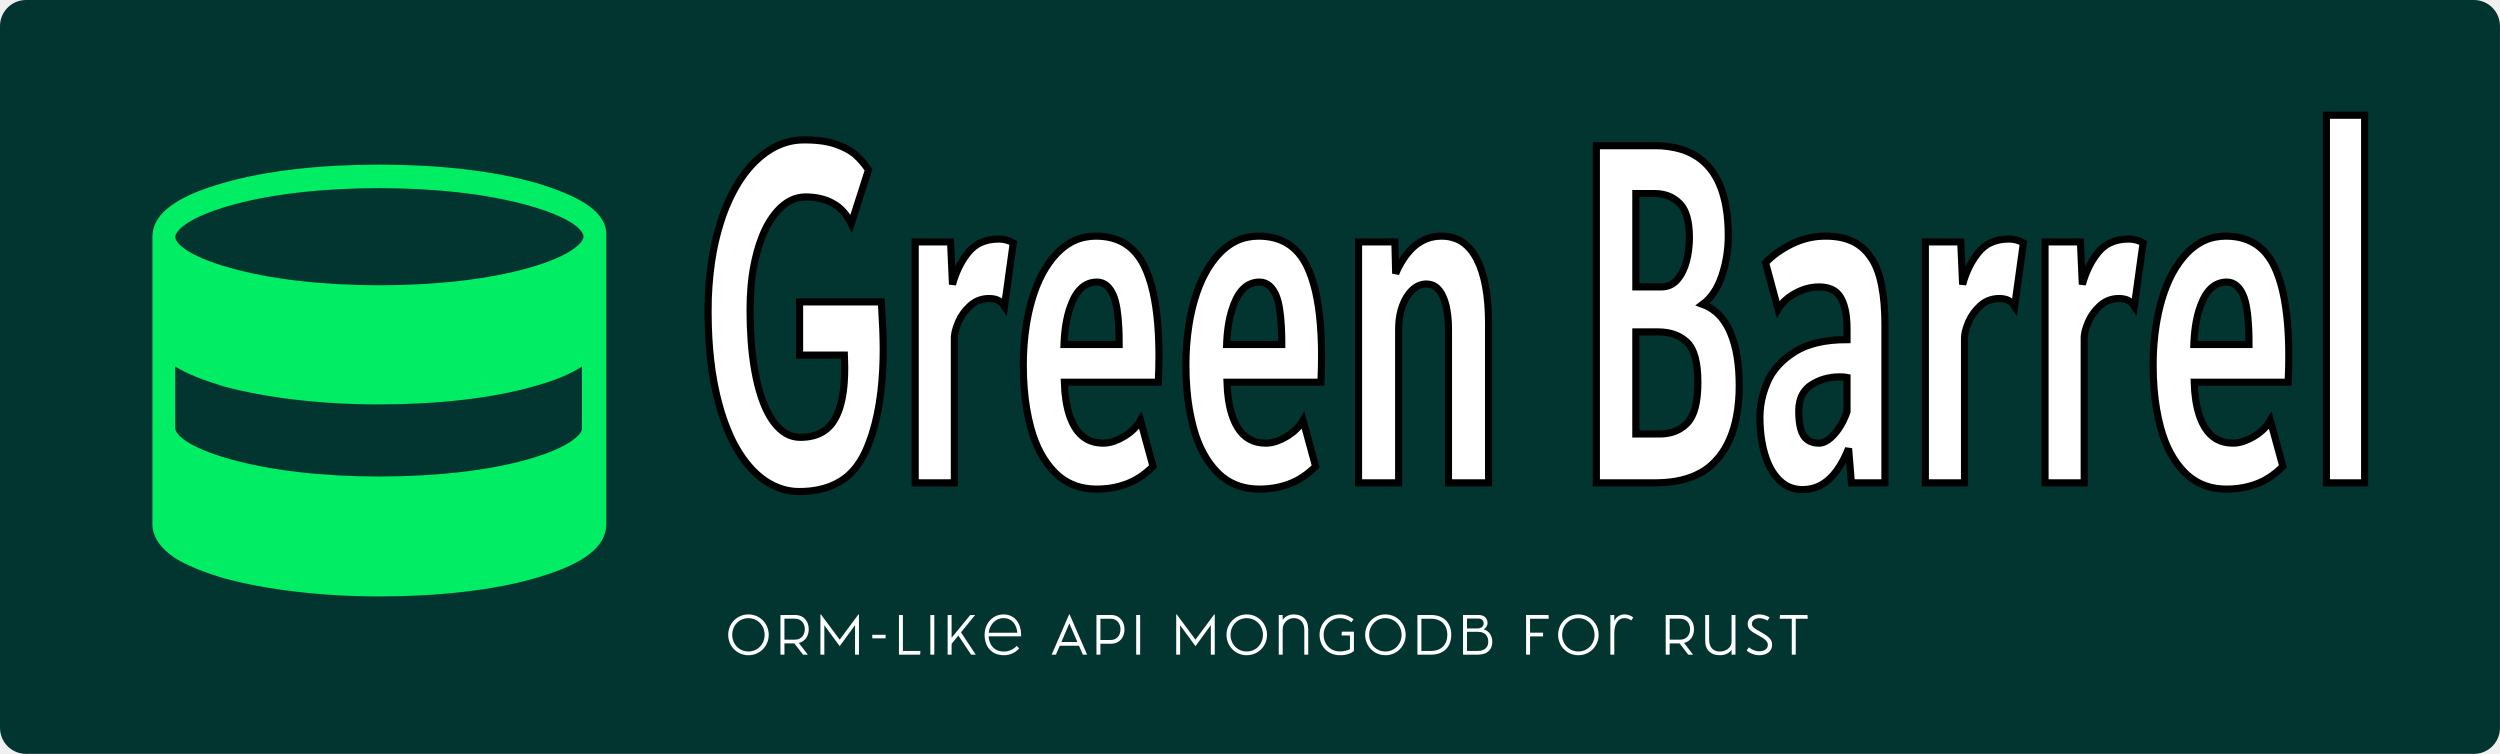
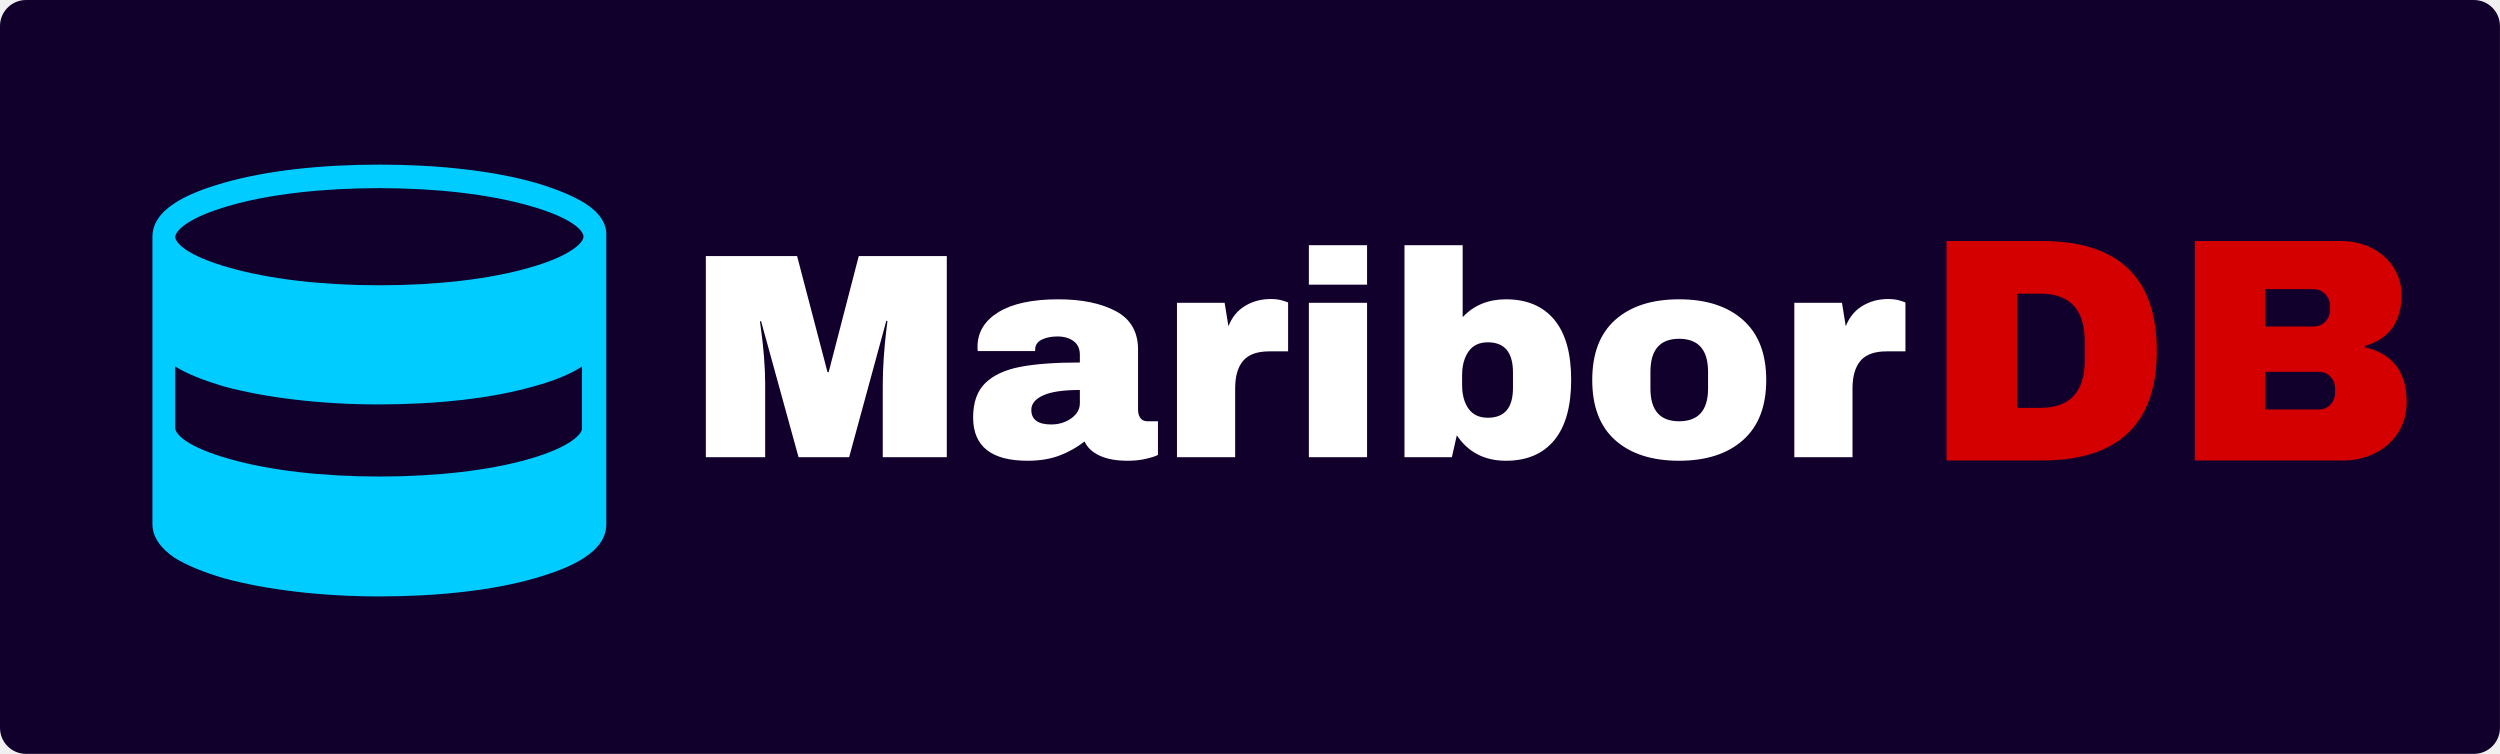
<svg xmlns="http://www.w3.org/2000/svg" version="1.1" viewBox="0 0 331.62 100">
  <g transform="matrix(.79556 0 0 .79556 35.294 11.462)">
-     <g transform="matrix(1.257,0,0,1.257,-44.364,-14.407)">
-       <rect x="1.9194e-12" y="2.8678e-12" width="331.61" height="100" ry="3.459" fill="#023430" stroke-width=".796" />
+     <rect x="-44.364" y="-14.407" width="416.83" height="125.7" ry="4.348" fill="#11002b" />
+     <g transform="matrix(1.2654,0,0,1.2654,-44.381,-14.294)" fill="#0cf" featurekey="symbolFeature-0">
+       <path d="m77.1 26.7c-1.6-1-3.8-1.9-6.5-2.7-5.6-1.6-12.9-2.4-20.6-2.4s-15 0.8-20.5 2.4c-2.8 0.8-5 1.7-6.5 2.7-2 1.3-2.9 2.8-2.9 4.4v37.9c0 1.6 1 3.1 2.9 4.4 1.6 1 3.8 1.9 6.5 2.7 5.5 1.5 12.8 2.4 20.5 2.4s15-0.8 20.5-2.4c2.8-0.8 5-1.7 6.5-2.7 2-1.3 2.9-2.8 2.9-4.4v-38c0.1-1.6-0.9-3.1-2.8-4.3zm-46.8 0.3c5.2-1.5 12.2-2.3 19.7-2.3s14.4 0.8 19.7 2.3c5.7 1.6 7.2 3.3 7.2 4.1 0 0.7-1.5 2.5-7.2 4.1-5.2 1.5-12.2 2.3-19.7 2.3s-14.4-0.8-19.7-2.3c-5.7-1.6-7.2-3.3-7.2-4.1 0.1-0.8 1.6-2.5 7.2-4.1zm39.4 33.4c-5.2 1.5-12.2 2.3-19.7 2.3s-14.4-0.8-19.7-2.3c-5.7-1.6-7.2-3.3-7.2-4.1v-8.1c1.6 1 3.7 1.8 6.3 2.6 5.5 1.5 12.8 2.4 20.5 2.4s15-0.8 20.5-2.4c2.6-0.7 4.8-1.6 6.3-2.6v8.1c0.1 0.7-1.4 2.5-7 4.1z" fill="#0cf" />
    </g>
-     <g transform="matrix(1.2654,0,0,1.2654,-44.381,-14.294)" fill="#00ed64" featurekey="symbolFeature-0">
-       <path d="m77.1 26.7c-1.6-1-3.8-1.9-6.5-2.7-5.6-1.6-12.9-2.4-20.6-2.4s-15 0.8-20.5 2.4c-2.8 0.8-5 1.7-6.5 2.7-2 1.3-2.9 2.8-2.9 4.4v37.9c0 1.6 1 3.1 2.9 4.4 1.6 1 3.8 1.9 6.5 2.7 5.5 1.5 12.8 2.4 20.5 2.4s15-0.8 20.5-2.4c2.8-0.8 5-1.7 6.5-2.7 2-1.3 2.9-2.8 2.9-4.4v-38c0.1-1.6-0.9-3.1-2.8-4.3zm-46.8 0.3c5.2-1.5 12.2-2.3 19.7-2.3s14.4 0.8 19.7 2.3c5.7 1.6 7.2 3.3 7.2 4.1 0 0.7-1.5 2.5-7.2 4.1-5.2 1.5-12.2 2.3-19.7 2.3s-14.4-0.8-19.7-2.3c-5.7-1.6-7.2-3.3-7.2-4.1 0.1-0.8 1.6-2.5 7.2-4.1zm39.4 33.4c-5.2 1.5-12.2 2.3-19.7 2.3s-14.4-0.8-19.7-2.3c-5.7-1.6-7.2-3.3-7.2-4.1v-8.1c1.6 1 3.7 1.8 6.3 2.6 5.5 1.5 12.8 2.4 20.5 2.4s15-0.8 20.5-2.4c2.6-0.7 4.8-1.6 6.3-2.6v8.1c0.1 0.7-1.4 2.5-7 4.1z" fill="#00ed64" />
+     <g transform="matrix(.45149 0 0 .45149 70.398 61.829)" fill="#fff">
+       <path d="m95.47 0h-23.65v-26.78q0-4.97 0.38-10.21t0.81-8.8q0.43-3.57 0.54-4.54h-0.43l-13.72 50.33h-18.68l-13.83-50.22h-0.43q0.11 0.97 0.59 4.48 0.49 3.51 0.92 8.75t0.43 10.21v26.78h-21.92v-74.3h33.7l11.23 42.87h0.43l11.12-42.87h32.51zm41.15-58.32q13.07 0 21.28 4.37 8.2 4.38 8.2 14.21v22.24q0 1.84 0.87 3.03 0.86 1.19 2.59 1.19h3.89v12.42q-0.33 0.21-1.68 0.7-1.35 0.48-3.83 0.97t-5.72 0.49q-6.27 0-10.32-1.89t-5.56-5.24q-4.1 3.24-9.18 5.18-5.08 1.95-11.88 1.95-20.09 0-20.09-15.99 0-8.31 4.48-12.69 4.49-4.37 12.91-5.99t22.03-1.62v-2.81q0-3.35-2.32-5.08-2.32-1.72-5.99-1.72-3.35 0-5.78 1.18-2.43 1.19-2.43 3.78v0.44h-21.17q-0.11-0.54-0.11-1.52 0-8.1 7.72-12.85 7.73-4.75 22.09-4.75zm7.99 33.48q-9.18 0-13.55 2-4.38 2-4.38 5.34 0 5.4 7.35 5.4 4.21 0 7.4-2.26 3.18-2.27 3.18-5.62zm70.53-33.59q2.48 0 4.42 0.6 1.95 0.59 1.95 0.7v18.03h-6.91q-6.7 0-9.67 3.46t-2.97 10.26v25.38h-21.49v-57.02h17.6l1.41 8.64q1.94-4.97 6.15-7.51t9.51-2.54zm35.53-5.29h-21.49v-14.58h21.49zm0 63.72h-21.49v-57.02h21.49zm35.31-51.73q6.16-6.59 15.99-6.59 11.55 0 17.82 7.51 6.26 7.5 6.26 22.19 0 14.8-6.26 22.36-6.27 7.56-17.82 7.56-11.88 0-18.15-9.4l-1.83 8.1h-17.5v-78.3h21.49zm9.29 9.29q-4.75 0-7.13 3.4-2.37 3.4-2.37 8.8v3.56q0 5.4 2.37 8.75 2.38 3.35 7.13 3.35 9.29 0 9.29-11.02v-5.72q0-11.12-9.29-11.12zm70.63-15.88q15.02 0 23.6 7.61 8.59 7.62 8.59 22.2t-8.59 22.19q-8.58 7.62-23.6 7.62-15.01 0-23.54-7.56t-8.53-22.25 8.53-22.25 23.54-7.56zm0 14.58q-10.58 0-10.58 12.2v6.16q0 12.1 10.58 12.1 10.7 0 10.7-12.1v-6.16q0-12.2-10.7-12.2zm77.22-14.69q2.49 0 4.43 0.6 1.95 0.59 1.95 0.7v18.03h-6.92q-6.69 0-9.66 3.46t-2.97 10.26v25.38h-21.49v-57.02h17.6l1.4 8.64q1.95-4.97 6.16-7.51t9.5-2.54z" fill="#fff" />
    </g>
-     <g transform="matrix(.47249 0 0 .47249 76.467 85.298)" fill="#fff" featurekey="sloganFeature-0">
-       <path d="m8.38 20.2c-4 0-7.14-3.2-7.14-7.2s3.14-7.2 7.14-7.2 7.16 3.2 7.16 7.2-3.16 7.2-7.16 7.2zm0-1.32c3.24 0 5.72-2.58 5.72-5.88s-2.48-5.88-5.72-5.88-5.72 2.58-5.72 5.88 2.48 5.88 5.72 5.88zm21.283-7.86c0 2.22-1.14 4.28-3.5 4.84l3.18 4.14h-1.7l-3.06-3.98h-3.5v3.98h-1.4v-14h5.1c3.3 0 4.88 2.38 4.88 5.02zm-8.58-3.72v7.42h3.62c2.52 0 3.58-1.9 3.58-3.7s-1.06-3.72-3.58-3.72zm26.103-1.5h0.2v14.2h-1.38v-10.42l-5.36 7.34h-0.12l-5.36-7.3v10.38h-1.38v-14.2h0.18l6.62 8.9zm9.603 7.2v1.24h-4.7v-1.24zm6.103 5.68h6.18l-0.1 1.32h-7.48v-14h1.4zm9.683 1.32v-14h1.4v14zm14.383 0-4.5-6.74-2.38 2.92v3.82h-1.4v-14h1.4v8.04l6.6-8.04h1.7l-4.98 6.12 5.2 7.88zm17.643-7v0.54h-11.46c0.18 2.96 1.88 5.36 5.42 5.36 1.84 0 3.56-0.9 4.48-2l0.88 0.88c-1.08 1.28-2.96 2.42-5.36 2.42-4.52 0-6.84-3.2-6.84-7.2 0-4.02 2.86-7.2 6.66-7.2 4 0 6.22 3.18 6.22 7.2zm-6.22-5.9c-2.8 0-4.9 2.3-5.22 5.16h10.1c-0.24-2.92-1.88-5.16-4.88-5.16zm28.006 12.9-1.36-3.16h-6.78l-1.36 3.16h-1.5l6.16-14.2h0.18l6.16 14.2zm-7.58-4.46h5.66l-2.84-6.58zm17.483-9.54c3.28 0 4.8 2.5 4.8 5.08 0 2.56-1.52 5.06-4.8 5.06h-3.7v3.86h-1.4v-14zm-0.08 8.82c2.28 0 3.46-1.76 3.46-3.74 0-2-1.18-3.76-3.46-3.76h-3.62v7.5zm9.003 5.18v-14h1.4v14zm27.526-14.2h0.2v14.2h-1.38v-10.42l-5.36 7.34h-0.12l-5.36-7.3v10.38h-1.38v-14.2h0.18l6.62 8.9zm11.483 14.4c-4 0-7.14-3.2-7.14-7.2s3.14-7.2 7.14-7.2 7.16 3.2 7.16 7.2-3.16 7.2-7.16 7.2zm0-1.32c3.24 0 5.72-2.58 5.72-5.88s-2.48-5.88-5.72-5.88-5.72 2.58-5.72 5.88 2.48 5.88 5.72 5.88zm16.563-13.08c3.08 0 5.14 1.8 5.14 5.24v8.96h-1.38v-8.68c0-2.9-1.62-4.22-3.76-4.22-1.9 0-3.88 1.6-3.88 3.94v8.96h-1.38v-14h1.38v1.72c0.82-1.12 2.14-1.92 3.88-1.92zm21.263 6.08v6.86c-1.04 0.8-2.62 1.46-4.9 1.46-4.34 0-7.22-3.2-7.22-7.2s3.04-7.2 7.2-7.2c1.9 0 3.52 0.7 4.78 1.7l-0.74 1.06c-1.1-0.9-2.54-1.44-4.04-1.44-3.24 0-5.76 2.56-5.76 5.88 0 3.34 2.36 5.86 5.78 5.86 1.36 0 2.6-0.32 3.5-0.78v-4.86h-2.96l0.1-1.34zm11.103 8.32c-4 0-7.14-3.2-7.14-7.2s3.14-7.2 7.14-7.2 7.16 3.2 7.16 7.2-3.16 7.2-7.16 7.2zm0-1.32c3.24 0 5.72-2.58 5.72-5.88s-2.48-5.88-5.72-5.88-5.72 2.58-5.72 5.88 2.48 5.88 5.72 5.88zm16.043-12.88c4.7 0 7.2 2.9 7.2 7s-2.5 7-7.2 7h-4.74v-14zm0.06 12.68c3.8 0 5.76-2.42 5.76-5.68 0-3.28-1.96-5.68-5.76-5.68h-3.4v11.36zm18.583-7.6c1.9 0.56 3.04 2.18 3.04 4.36 0 2.38-1.28 4.48-5 4.56h-5.32v-14h5.52c2.46 0 3.12 1.7 3.12 2.82 0 1.02-0.64 1.86-1.36 2.26zm-1.9-3.82h-3.98v3.5h3.56c1.62 0 2.32-0.84 2.32-1.8 0-0.68-0.38-1.7-1.9-1.7zm-0.22 11.42c2.62 0 3.74-1.42 3.74-3.24 0-1.98-1.06-3.5-3.6-3.5h-3.9v6.74zm18.486-11.36v4.92h4.6v1.32h-4.6v6.44h-1.4v-14h7.9l0.1 1.32zm17.043 12.88c-4 0-7.14-3.2-7.14-7.2s3.14-7.2 7.14-7.2 7.16 3.2 7.16 7.2-3.16 7.2-7.16 7.2zm0-1.32c3.24 0 5.72-2.58 5.72-5.88s-2.48-5.88-5.72-5.88-5.72 2.58-5.72 5.88 2.48 5.88 5.72 5.88zm16.303-13.08c1.1 0 2.1 0.34 3.08 1.06l-0.7 1.06c-0.74-0.54-1.56-0.82-2.4-0.82-2.22 0-3.6 2.04-3.6 5.3v7.6h-1.38v-14h1.38v2.06c0.76-1.42 2-2.26 3.62-2.26zm24.506 5.22c0 2.22-1.14 4.28-3.5 4.84l3.18 4.14h-1.7l-3.06-3.98h-3.5v3.98h-1.4v-14h5.1c3.3 0 4.88 2.38 4.88 5.02zm-8.58-3.72v7.42h3.62c2.52 0 3.58-1.9 3.58-3.7s-1.06-3.72-3.58-3.72zm21.843-1.3h1.38v14h-1.38v-1.76c-0.8 1.22-2.26 1.96-4.14 1.96-3.1 0-5.16-1.76-5.16-5.04v-9.16h1.38v8.76c0 2.8 1.66 4.14 3.78 4.14 1.96 0 4.14-1.22 4.14-3.56zm5.323 12.52c0.94 0.88 2.7 1.68 4.46 1.68 2.7 0 4.52-1.46 4.52-3.64 0-1.76-0.78-2.76-4.06-4.58-2.46-1.36-3.08-1.86-3.08-2.88 0-1.1 1.08-1.98 2.68-1.98 0.96 0 2.14 0.42 2.84 0.86l0.72-1.12c-0.94-0.6-2.32-1.06-3.54-1.06-2.48 0-4.18 1.42-4.18 3.32 0 1.68 0.86 2.52 3.56 3.96 2.62 1.38 3.56 2.3 3.56 3.48 0 1.34-1.26 2.26-3 2.26-1.42 0-2.88-0.7-3.68-1.42zm21.563-11.2h-4.24v12.68h-1.4v-12.68h-4.26l0.1-1.32h9.7z" fill="#fff" />
-     </g>
-     <g transform="matrix(.52242 0 0 .80647 73.699 4.8022)" fill="#fff" fill-rule="evenodd" font-size="9pt" stroke="#000" stroke-linecap="round" stroke-width=".25mm">
-       <path d="m51.201 11.3-5.5 11.1a12.378 12.378 0 0 0-5.499-4.038q-2.146-0.845-4.853-1.202a32.581 32.581 0 0 0-4.248-0.26q-5 0-9.05 2.95a18.293 18.293 0 0 0-4.83 5.31 23.613 23.613 0 0 0-1.52 2.94 27.482 27.482 0 0 0-1.977 7.211 35.685 35.685 0 0 0-0.323 4.889 57.303 57.303 0 0 0 0.351 6.523q0.377 3.279 1.156 6.105a32.216 32.216 0 0 0 0.468 1.547q1.628 4.925 4.376 7.913a14.727 14.727 0 0 0 1.224 1.187q3.625 3.125 8.425 3.125 4.497 0 7.496-1.26a9.701 9.701 0 0 0 3.379-2.29 11.039 11.039 0 0 0 2.33-3.967q0.591-1.689 0.831-3.764a26.322 26.322 0 0 0 0.164-3.019 20.494 20.494 0 0 0-7e-3 -0.469q-0.018-0.806-0.093-2.231h-14.3v-11h26.1q0.6 6.2 0.6 9.7a49.644 49.644 0 0 1-0.741 8.843q-0.895 4.94-2.871 8.91a26.637 26.637 0 0 1-2.188 3.647 17.373 17.373 0 0 1-7.963 6.011q-3.046 1.208-6.894 1.717a46.134 46.134 0 0 1-6.043 0.372 27.009 27.009 0 0 1-10.823-2.151 26.033 26.033 0 0 1-4.202-2.299 27.654 27.654 0 0 1-7.908-8.223 36.037 36.037 0 0 1-2.492-4.652 41.497 41.497 0 0 1-2.946-9.834q-0.777-4.431-0.826-9.467a69.845 69.845 0 0 1-3e-3 -0.674 45.518 45.518 0 0 1 1.115-10.27 37.146 37.146 0 0 1 2.835-8.03 31.978 31.978 0 0 1 6.323-8.867 29.393 29.393 0 0 1 4.652-3.708 28.574 28.574 0 0 1 14.726-4.503 34.627 34.627 0 0 1 1.249-0.022 64.868 64.868 0 0 1 4.116 0.123q3.43 0.218 6.009 0.827a36.926 36.926 0 0 1 2.337 0.628q2.375 0.728 3.888 1.622 2.2 1.3 3.95 3zm197.9 31.8v32.9h-12.8v-31.8a16.314 16.314 0 0 0-0.213-2.718q-0.252-1.491-0.803-2.695a8.271 8.271 0 0 0-0.784-1.362 5.845 5.845 0 0 0-4.248-2.463 8.689 8.689 0 0 0-1.052-0.062q-2.35 0-4.375 1.2t-3.225 3.325a9.365 9.365 0 0 0-1.181 4.116 11.288 11.288 0 0 0-0.019 0.659v31.8h-12.8v-49.8h11.6l0.25 6.55a17.443 17.443 0 0 1 5.339-5.298q3.456-2.136 7.956-2.411a22.183 22.183 0 0 1 1.355-0.041 18.633 18.633 0 0 1 4.493 0.509 12.067 12.067 0 0 1 6.732 4.216q3.775 4.725 3.775 13.375zm53.3 32.9h-18.9v-69.7h18.6a43.571 43.571 0 0 1 8.577 0.767q13.383 2.7 14.764 14.899a26.083 26.083 0 0 1 0.159 2.934q0 4.35-2.05 8.3t-6.1 5.9a16.746 16.746 0 0 1 4.266 1.62 12.813 12.813 0 0 1 4.484 4.105 16.261 16.261 0 0 1 2.263 5.28q0.637 2.631 0.637 5.795a22.565 22.565 0 0 1-0.843 6.338 16.674 16.674 0 0 1-5.682 8.512 20.179 20.179 0 0 1-6.04 3.25q-5.532 1.938-13.611 1.998a69.906 69.906 0 0 1-0.524 2e-3zm61.1-29.6v-2.3a13.674 13.674 0 0 0-0.213-2.491q-0.258-1.394-0.831-2.493a6.884 6.884 0 0 0-0.931-1.366 5.632 5.632 0 0 0-2.096-1.457q-1.89-0.793-4.829-0.793-3.9 0-7.625 1.325a20.288 20.288 0 0 0-2.232 0.937q-2.068 1.028-3.243 2.338l-4-9.6q3.4-2.3 8.45-3.9a34.873 34.873 0 0 1 9.335-1.575 39.772 39.772 0 0 1 1.415-0.025 37.743 37.743 0 0 1 4.372 0.237q2.171 0.254 3.974 0.78a15.965 15.965 0 0 1 2.979 1.183 13.545 13.545 0 0 1 3.556 2.65 11.86 11.86 0 0 1 2.319 3.55q1.401 3.297 1.647 7.884a37.611 37.611 0 0 1 0.053 2.016v32.7h-10.7l-0.9-7.1q-2.65 4.3-6.275 6.4a15.54 15.54 0 0 1-5.818 1.934 19.891 19.891 0 0 1-2.607 0.166 16.425 16.425 0 0 1-3.476-0.349 11.822 11.822 0 0 1-4.024-1.651q-3.05-2-4.575-5.4a17.437 17.437 0 0 1-1.405-5.301 21.425 21.425 0 0 1-0.12-2.299 11.806 11.806 0 0 1 1.019-4.723 16.096 16.096 0 0 1 1.406-2.552q2.425-3.625 8.625-6.175t16.75-2.55zm-219.8 8.8h-30a20.34 20.34 0 0 0 0.514 3.752q0.512 2.124 1.501 3.77a10.609 10.609 0 0 0 1.36 1.803q3.075 3.275 9.025 3.275a16.07 16.07 0 0 0 3.525-0.411 22.059 22.059 0 0 0 3.125-0.964 19.594 19.594 0 0 0 2.199-1.001q1.07-0.575 1.891-1.227a8.737 8.737 0 0 0 1.16-1.097l4 9.5a26.597 26.597 0 0 1-8.592 3.667q-4.275 1.033-9.408 1.033-6.93 0-11.785-2.538a18.225 18.225 0 0 1-1.515-0.887q-5.25-3.425-7.675-9.175a30.628 30.628 0 0 1-2.126-8.088 39.035 39.035 0 0 1-0.299-4.912 34.802 34.802 0 0 1 1.012-8.527 29.922 29.922 0 0 1 1.713-4.948q2.725-6.075 7.975-9.65a20.528 20.528 0 0 1 8.993-3.351 26.647 26.647 0 0 1 3.507-0.224q10.8 0 15.45 6.225 3.31 4.432 4.264 11.969a52.775 52.775 0 0 1 0.386 6.606 68.695 68.695 0 0 1-0.047 2.466q-0.047 1.3-0.141 2.741a112.22 112.22 0 0 1-0.012 0.193zm51.9 0h-30a20.34 20.34 0 0 0 0.514 3.752q0.512 2.124 1.501 3.77a10.609 10.609 0 0 0 1.36 1.803q3.075 3.275 9.025 3.275a16.07 16.07 0 0 0 3.525-0.411 22.059 22.059 0 0 0 3.125-0.964 19.594 19.594 0 0 0 2.199-1.001q1.07-0.575 1.891-1.227a8.737 8.737 0 0 0 1.16-1.097l4 9.5a26.597 26.597 0 0 1-8.592 3.667q-4.275 1.033-9.408 1.033-6.93 0-11.785-2.538a18.225 18.225 0 0 1-1.515-0.887q-5.25-3.425-7.675-9.175a30.628 30.628 0 0 1-2.126-8.088 39.035 39.035 0 0 1-0.299-4.912 34.802 34.802 0 0 1 1.012-8.527 29.922 29.922 0 0 1 1.713-4.948q2.725-6.075 7.975-9.65a20.528 20.528 0 0 1 8.993-3.351 26.647 26.647 0 0 1 3.507-0.224q10.8 0 15.45 6.225 3.31 4.432 4.264 11.969a52.775 52.775 0 0 1 0.386 6.606 68.695 68.695 0 0 1-0.047 2.466q-0.047 1.3-0.141 2.741a112.22 112.22 0 0 1-0.012 0.193zm308.7 0h-30a20.34 20.34 0 0 0 0.514 3.752q0.512 2.124 1.501 3.77a10.609 10.609 0 0 0 1.36 1.803q3.075 3.275 9.025 3.275a16.07 16.07 0 0 0 3.525-0.411 22.059 22.059 0 0 0 3.125-0.964 19.594 19.594 0 0 0 2.199-1.001q1.07-0.575 1.891-1.227a8.737 8.737 0 0 0 1.16-1.097l4 9.5a26.597 26.597 0 0 1-8.592 3.667q-4.275 1.033-9.408 1.033-6.93 0-11.785-2.538a18.225 18.225 0 0 1-1.515-0.887q-5.25-3.425-7.675-9.175a30.628 30.628 0 0 1-2.126-8.088 39.035 39.035 0 0 1-0.299-4.912 34.802 34.802 0 0 1 1.012-8.527 29.922 29.922 0 0 1 1.713-4.948q2.725-6.075 7.975-9.65a20.528 20.528 0 0 1 8.993-3.351 26.647 26.647 0 0 1 3.507-0.224q10.8 0 15.45 6.225 3.31 4.432 4.264 11.969a52.775 52.775 0 0 1 0.386 6.606 68.695 68.695 0 0 1-0.047 2.466q-0.047 1.3-0.141 2.741a112.22 112.22 0 0 1-0.012 0.193zm12.2 20.8v-76h12.2v76zm-450.4 0v-49.8h11.3l0.6 8.8a16.512 16.512 0 0 1 4.73-6.362 19.396 19.396 0 0 1 0.32-0.263 11.47 11.47 0 0 1 3.851-1.989q2.546-0.786 5.899-0.786 2.5 0 4.6 0.8l-2.8 13.1q-0.85-0.85-2.025-1.225a7.207 7.207 0 0 0-1.085-0.25q-0.807-0.125-1.79-0.125a13.981 13.981 0 0 0-2.876 0.282 10.454 10.454 0 0 0-3.149 1.193q-2.387 1.394-3.657 3.213a8.4 8.4 0 0 0-0.143 0.212 12.656 12.656 0 0 0-0.588 0.987q-0.54 1.017-0.656 1.801a2.817 2.817 0 0 0-0.031 0.412v30zm322.4 0v-49.8h11.3l0.6 8.8a16.512 16.512 0 0 1 4.73-6.362 19.396 19.396 0 0 1 0.32-0.263 11.47 11.47 0 0 1 3.851-1.989q2.546-0.786 5.899-0.786 2.5 0 4.6 0.8l-2.8 13.1q-0.85-0.85-2.025-1.225a7.207 7.207 0 0 0-1.085-0.25q-0.807-0.125-1.79-0.125a13.981 13.981 0 0 0-2.876 0.282 10.454 10.454 0 0 0-3.149 1.193q-2.387 1.394-3.657 3.213a8.4 8.4 0 0 0-0.143 0.212 12.656 12.656 0 0 0-0.588 0.987q-0.54 1.017-0.656 1.801a2.817 2.817 0 0 0-0.031 0.412v30zm38.2 0v-49.8h11.3l0.6 8.8a16.512 16.512 0 0 1 4.73-6.362 19.396 19.396 0 0 1 0.32-0.263 11.47 11.47 0 0 1 3.851-1.989q2.546-0.786 5.899-0.786 2.5 0 4.6 0.8l-2.8 13.1q-0.85-0.85-2.025-1.225a7.207 7.207 0 0 0-1.085-0.25q-0.807-0.125-1.79-0.125a13.981 13.981 0 0 0-2.876 0.282 10.454 10.454 0 0 0-3.149 1.193q-2.387 1.394-3.657 3.213a8.4 8.4 0 0 0-0.143 0.212 12.656 12.656 0 0 0-0.588 0.987q-0.54 1.017-0.656 1.801a2.817 2.817 0 0 0-0.031 0.412v30zm-123.5-31.2h-7.1v21.1h7.7a20.961 20.961 0 0 0 3.616-0.294q2.031-0.356 3.673-1.143a11.269 11.269 0 0 0 1.461-0.838 6.853 6.853 0 0 0 2.509-3.236q0.841-2.108 0.841-5.189 0-6.15-3.475-8.275a13.166 13.166 0 0 0-3.546-1.471q-2.49-0.654-5.679-0.654zm-1.1-28.6h-6v19.3h8.1q2.887 0 4.798-1.262a6.549 6.549 0 0 0 0.402-0.288q2-1.55 2.9-3.875t0.9-4.775a12.62 12.62 0 0 0-0.246-2.579q-0.626-2.998-2.854-4.471a11.648 11.648 0 0 0-3.644-1.561q-1.964-0.489-4.356-0.489zm-188.5 31.2h17.6a46.628 46.628 0 0 0-0.111-3.341q-0.338-4.692-1.714-6.784a6.082 6.082 0 0 0-2.068-1.992q-1.374-0.783-3.207-0.783a10.447 10.447 0 0 0-3.332 0.506 8.502 8.502 0 0 0-4.193 3.094 14.205 14.205 0 0 0-2.216 4.566q-0.545 1.882-0.718 4.095a25.495 25.495 0 0 0-0.041 0.639zm51.9 0h17.6a46.628 46.628 0 0 0-0.111-3.341q-0.338-4.692-1.714-6.784a6.082 6.082 0 0 0-2.068-1.992q-1.374-0.783-3.207-0.783a10.447 10.447 0 0 0-3.332 0.506 8.502 8.502 0 0 0-4.193 3.094 14.205 14.205 0 0 0-2.216 4.566q-0.545 1.882-0.718 4.095a25.495 25.495 0 0 0-0.041 0.639zm308.7 0h17.6a46.628 46.628 0 0 0-0.111-3.341q-0.338-4.692-1.714-6.784a6.082 6.082 0 0 0-2.068-1.992q-1.374-0.783-3.207-0.783a10.447 10.447 0 0 0-3.332 0.506 8.502 8.502 0 0 0-4.193 3.094 14.205 14.205 0 0 0-2.216 4.566q-0.545 1.882-0.718 4.095a25.495 25.495 0 0 0-0.041 0.639zm-110.7 13.9v-7.1q-0.689-0.098-2.344-0.1a56.979 56.979 0 0 0-0.056 0 26.066 26.066 0 0 0-4.922 0.445 20.489 20.489 0 0 0-4.103 1.23 8.24 8.24 0 0 0-1.922 1.106 5.228 5.228 0 0 0-2.053 4.319 12.621 12.621 0 0 0 0.117 1.79q0.302 2.097 1.375 3.202a3.79 3.79 0 0 0 0.083 0.083q1.187 1.15 3.383 1.433a12.087 12.087 0 0 0 1.542 0.092q2.3 0 4.85-1.85t4.05-4.65z" fill="#fff" vector-effect="non-scaling-stroke" />
+     <g transform="matrix(.49254 0 0 .49254 276.26 62.373)" fill="#d40000">
+       <path d="m40.18-74.3q38.98 0 38.98 37.15t-38.98 37.15h-32.19v-74.3zm-8.32 17.82v38.66h7.88q15.02 0 15.02-16.09v-6.48q0-16.09-15.02-16.09zm109.62-17.82q5.62 0 10.31 2.32 4.7 2.32 7.46 6.53 2.75 4.21 2.75 9.4 0 13.71-12.42 17.28v0.43q14.15 3.24 14.15 18.58 0 5.83-2.86 10.31-2.87 4.48-7.83 6.97-4.97 2.48-10.91 2.48h-50.11v-74.3zm-25.6 16.3v12.64h16.42q2.38 0 3.94-1.67 1.57-1.68 1.57-4.16v-1.08q0-2.38-1.62-4.05-1.62-1.68-3.89-1.68zm0 27.98v12.74h18.15q2.37 0 3.94-1.67 1.57-1.68 1.57-4.16v-1.08q0-2.49-1.57-4.16t-3.94-1.67z" fill="#d40000" />
    </g>
  </g>
</svg>
